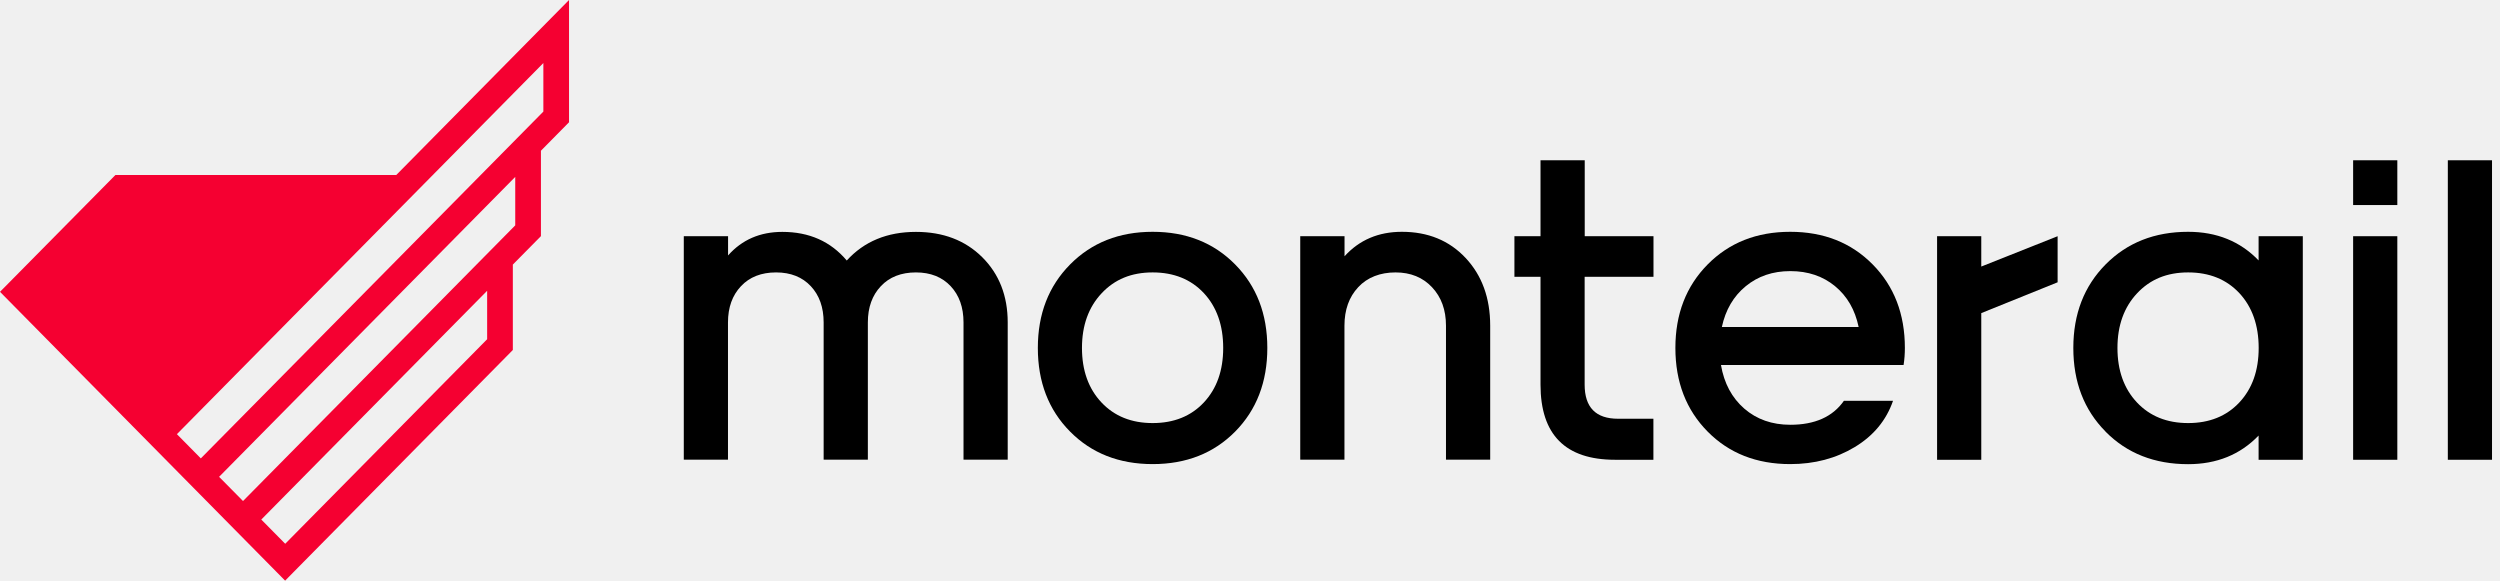
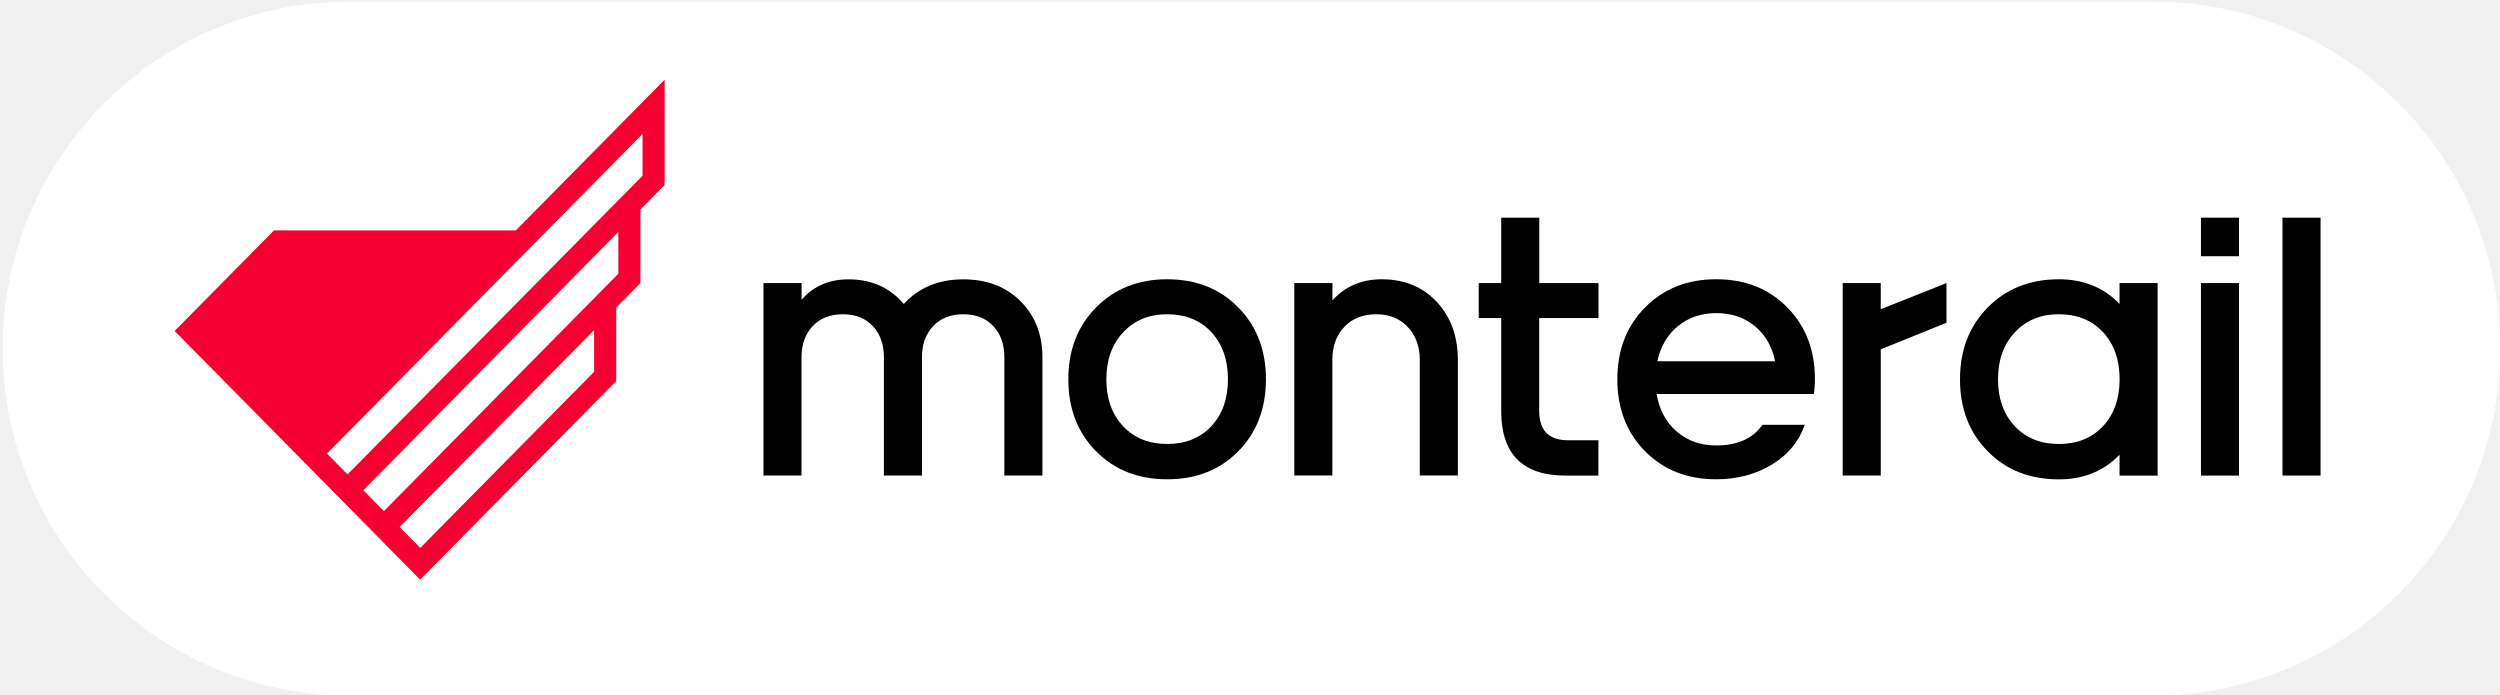
- <svg xmlns="http://www.w3.org/2000/svg" width="155" viewBox="0 0 155 36" fill="currentColor" class="desktopLayout:w-206 flex-shrink-0" data-v-6a8e395c="" data-v-86f6c3b3="">
-   <g clip-path="url(#company_name)" class="" data-v-86f6c3b3="">
-     <path d="M42.4 14.645H45.14V15.838C46.004 14.862 47.127 14.377 48.505 14.377C50.172 14.377 51.5 14.968 52.499 16.152C53.577 14.968 55.005 14.377 56.787 14.377C58.47 14.377 59.842 14.898 60.896 15.944C61.949 16.991 62.478 18.341 62.478 19.99V28.501H59.738V19.99C59.738 19.059 59.473 18.311 58.944 17.745C58.415 17.178 57.696 16.89 56.787 16.89C55.879 16.89 55.145 17.173 54.611 17.745C54.076 18.311 53.807 19.059 53.807 19.99V28.501H51.066V19.99C51.066 19.059 50.801 18.311 50.272 17.745C49.743 17.178 49.024 16.89 48.116 16.89C47.207 16.89 46.473 17.173 45.939 17.745C45.405 18.311 45.135 19.059 45.135 19.99V28.501H42.395V14.645H42.4Z" data-v-86f6c3b3="" />
-     <path d="M66.343 26.756C65.01 25.411 64.346 23.681 64.346 21.573C64.346 19.464 65.015 17.744 66.348 16.394C67.686 15.044 69.388 14.372 71.465 14.372C73.541 14.372 75.244 15.044 76.577 16.394C77.91 17.744 78.574 19.469 78.574 21.573C78.574 23.676 77.91 25.411 76.582 26.756C75.254 28.101 73.546 28.774 71.465 28.774C69.383 28.774 67.671 28.101 66.343 26.756ZM74.64 24.951C75.439 24.096 75.838 22.973 75.838 21.573C75.838 20.172 75.439 19.034 74.64 18.174C73.841 17.32 72.783 16.89 71.465 16.89C70.147 16.89 69.108 17.32 68.3 18.184C67.491 19.044 67.082 20.177 67.082 21.573C67.082 22.968 67.486 24.096 68.29 24.951C69.093 25.805 70.152 26.23 71.465 26.23C72.778 26.23 73.841 25.805 74.64 24.951Z" data-v-86f6c3b3="" />
-     <path d="M80.62 14.645H83.361V15.889C84.279 14.877 85.463 14.372 86.915 14.372C88.538 14.372 89.856 14.913 90.869 15.995C91.883 17.077 92.392 18.478 92.392 20.192V28.5H89.651V20.192C89.651 19.216 89.362 18.422 88.787 17.81C88.213 17.198 87.46 16.89 86.521 16.89C85.582 16.89 84.779 17.193 84.21 17.805C83.641 18.412 83.356 19.211 83.356 20.192V28.5H80.615V14.645H80.62Z" data-v-86f6c3b3="" />
-     <path d="M102.511 17.163H98.248V23.848C98.248 25.254 98.937 25.962 100.32 25.962H102.511V28.506H100.135C97.055 28.506 95.512 26.953 95.512 23.848V17.163H93.894V14.645H95.512V9.937H98.253V14.645H102.516V17.163H102.511Z" data-v-86f6c3b3="" />
-     <path d="M118.032 22.63H106.7C106.894 23.767 107.379 24.667 108.147 25.335C108.916 26.002 109.87 26.336 110.998 26.336C112.521 26.336 113.629 25.841 114.323 24.849H117.368C116.949 26.058 116.16 27.014 114.997 27.717C113.834 28.42 112.501 28.774 110.993 28.774C108.906 28.774 107.199 28.101 105.871 26.756C104.543 25.411 103.874 23.681 103.874 21.573C103.874 19.464 104.543 17.744 105.876 16.394C107.214 15.044 108.916 14.372 110.993 14.372C113.07 14.372 114.772 15.044 116.105 16.394C117.438 17.744 118.102 19.469 118.102 21.573C118.102 21.932 118.077 22.286 118.022 22.63H118.032ZM108.237 17.744C107.478 18.366 106.984 19.211 106.755 20.273H115.236C115.012 19.206 114.527 18.366 113.774 17.744C113.02 17.122 112.096 16.809 111.003 16.809C109.91 16.809 108.996 17.122 108.237 17.744Z" data-v-86f6c3b3="" />
-     <path d="M120.099 14.645H122.839V16.526L127.572 14.645V17.502L122.839 19.413V28.506H120.099V14.645Z" data-v-86f6c3b3="" />
-     <path d="M130.543 26.756C129.21 25.411 128.546 23.681 128.546 21.573C128.546 19.464 129.215 17.744 130.548 16.394C131.886 15.044 133.588 14.372 135.665 14.372C137.437 14.372 138.895 14.963 140.033 16.147V14.645H142.774V28.506H140.033V27.004C138.895 28.187 137.437 28.779 135.665 28.779C133.578 28.779 131.871 28.106 130.543 26.761V26.756ZM138.84 24.951C139.639 24.096 140.038 22.973 140.038 21.573C140.038 20.172 139.639 19.034 138.84 18.174C138.041 17.32 136.983 16.89 135.665 16.89C134.347 16.89 133.309 17.32 132.5 18.184C131.691 19.044 131.282 20.177 131.282 21.573C131.282 22.968 131.686 24.096 132.49 24.951C133.294 25.805 134.352 26.23 135.665 26.23C136.978 26.23 138.041 25.805 138.84 24.951Z" data-v-86f6c3b3="" />
-     <path d="M145.894 9.937H148.634V12.713H145.894V9.937ZM145.894 14.645H148.634V28.506H145.894V14.645Z" data-v-86f6c3b3="" />
-     <path d="M151.765 28.506V9.937H154.505V28.506H151.765Z" data-v-86f6c3b3="" />
+ <svg xmlns="http://www.w3.org/2000/svg" width="180" viewBox="0 0 180 50" fill="currentColor" class="desktopLayout:w-206 flex-shrink-0" data-v-6a8e395c="" data-v-86f6c3b3="" version="1.1" id="svg26" height="50">
+   <defs id="defs30" />
+   <rect style="fill:#ffffff" id="rect296" width="179.824" height="49.966" x="0.191" y="0.113" ry="24.983" />
+   <g clip-path="url(#company_name)" class="" data-v-86f6c3b3="" id="g20" transform="translate(12.57437,5.735677)">
+     <path d="m 42.4,14.645 h 2.741 v 1.193 c 0.864,-0.976 1.987,-1.461 3.365,-1.461 1.667,0 2.995,0.592 3.994,1.775 1.078,-1.183 2.506,-1.775 4.288,-1.775 1.682,0 3.055,0.521 4.109,1.568 1.053,1.047 1.583,2.397 1.583,4.046 v 8.511 h -2.741 v -8.511 c 0,-0.93 -0.265,-1.679 -0.794,-2.245 -0.529,-0.566 -1.248,-0.855 -2.157,-0.855 -0.909,0 -1.643,0.283 -2.177,0.855 -0.534,0.566 -0.804,1.315 -0.804,2.245 v 8.511 h -2.741 v -8.511 c 0,-0.93 -0.265,-1.679 -0.794,-2.245 -0.529,-0.566 -1.248,-0.855 -2.157,-0.855 -0.908,0 -1.642,0.283 -2.177,0.855 -0.534,0.566 -0.804,1.315 -0.804,2.245 v 8.511 H 42.395 V 14.645 Z" data-v-86f6c3b3="" id="path2" />
+     <path d="m 66.343,26.756 c -1.333,-1.345 -1.997,-3.075 -1.997,-5.183 0,-2.109 0.669,-3.828 2.002,-5.178 1.338,-1.35 3.04,-2.023 5.117,-2.023 2.077,0 3.779,0.672 5.112,2.023 1.333,1.35 1.997,3.075 1.997,5.178 0,2.104 -0.664,3.838 -1.992,5.183 -1.328,1.345 -3.035,2.018 -5.117,2.018 -2.082,0 -3.794,-0.673 -5.122,-2.018 z m 8.297,-1.805 c 0.799,-0.855 1.198,-1.977 1.198,-3.378 0,-1.401 -0.399,-2.539 -1.198,-3.398 -0.799,-0.855 -1.857,-1.284 -3.175,-1.284 -1.318,0 -2.356,0.43 -3.165,1.295 -0.809,0.86 -1.218,1.992 -1.218,3.388 0,1.396 0.404,2.523 1.208,3.378 0.804,0.855 1.862,1.279 3.175,1.279 1.313,0 2.376,-0.425 3.175,-1.279 z" data-v-86f6c3b3="" id="path4" />
+     <path d="m 80.62,14.645 h 2.741 v 1.244 c 0.918,-1.011 2.102,-1.517 3.554,-1.517 1.622,0 2.94,0.541 3.954,1.623 1.013,1.082 1.523,2.483 1.523,4.197 v 8.308 h -2.741 v -8.308 c 0,-0.976 -0.289,-1.77 -0.864,-2.382 -0.574,-0.612 -1.328,-0.92 -2.266,-0.92 -0.939,0 -1.742,0.303 -2.312,0.915 -0.569,0.607 -0.854,1.406 -0.854,2.387 v 8.308 H 80.615 V 14.645 Z" data-v-86f6c3b3="" id="path6" />
+     <path d="m 102.511,17.163 h -4.263 v 6.685 c 0,1.406 0.689,2.114 2.072,2.114 h 2.191 v 2.544 h -2.376 c -3.08,0 -4.623,-1.552 -4.623,-4.657 V 17.163 H 93.894 V 14.645 H 95.512 V 9.937 h 2.741 v 4.708 h 4.263 v 2.518 z" data-v-86f6c3b3="" id="path8" />
+     <path d="M 118.032,22.63 H 106.7 c 0.194,1.138 0.679,2.038 1.447,2.705 0.769,0.667 1.723,1.001 2.851,1.001 1.523,0 2.631,-0.496 3.325,-1.487 h 3.045 c -0.419,1.209 -1.208,2.164 -2.371,2.867 -1.163,0.703 -2.496,1.057 -4.004,1.057 -2.087,0 -3.794,-0.673 -5.122,-2.018 -1.328,-1.345 -1.997,-3.075 -1.997,-5.183 0,-2.109 0.669,-3.828 2.002,-5.178 1.338,-1.35 3.04,-2.023 5.117,-2.023 2.077,0 3.779,0.672 5.112,2.023 1.333,1.35 1.997,3.075 1.997,5.178 0,0.359 -0.025,0.713 -0.08,1.057 z m -9.795,-4.885 c -0.759,0.622 -1.253,1.466 -1.482,2.529 h 8.481 c -0.224,-1.067 -0.709,-1.907 -1.462,-2.529 -0.754,-0.622 -1.678,-0.935 -2.771,-0.935 -1.093,0 -2.007,0.314 -2.766,0.935 z" data-v-86f6c3b3="" id="path10" />
+     <path d="m 120.099,14.645 h 2.74 v 1.881 l 4.733,-1.881 v 2.857 l -4.733,1.911 v 9.092 h -2.74 z" data-v-86f6c3b3="" id="path12" />
+     <path d="m 130.543,26.756 c -1.333,-1.345 -1.997,-3.075 -1.997,-5.183 0,-2.109 0.669,-3.828 2.002,-5.178 1.338,-1.35 3.04,-2.023 5.117,-2.023 1.772,0 3.23,0.592 4.368,1.775 v -1.502 h 2.741 v 13.861 h -2.741 v -1.502 c -1.138,1.183 -2.596,1.775 -4.368,1.775 -2.087,0 -3.794,-0.673 -5.122,-2.018 z m 8.297,-1.805 c 0.799,-0.855 1.198,-1.977 1.198,-3.378 0,-1.401 -0.399,-2.539 -1.198,-3.398 -0.799,-0.855 -1.857,-1.284 -3.175,-1.284 -1.318,0 -2.356,0.43 -3.165,1.295 -0.809,0.86 -1.218,1.992 -1.218,3.388 0,1.396 0.404,2.523 1.208,3.378 0.804,0.855 1.862,1.279 3.175,1.279 1.313,0 2.376,-0.425 3.175,-1.279 z" data-v-86f6c3b3="" id="path14" />
+     <path d="m 145.894,9.937 h 2.74 V 12.713 h -2.74 z m 0,4.708 h 2.74 v 13.861 h -2.74 z" data-v-86f6c3b3="" id="path16" />
+     <path d="M 151.765,28.506 V 9.937 h 2.74 V 28.506 Z" data-v-86f6c3b3="" id="path18" />
  </g>
-   <g clip-path="url(#logo)" data-v-86f6c3b3="">
-     <path d="M24.572 10.852H7.154L0 18.093L17.677 36L31.741 21.755L31.796 21.699V16.404L33.538 14.64V9.345L35.28 7.58V0L24.567 10.852H24.572ZM33.688 3.909V6.918L12.451 28.42L10.968 26.918L33.688 3.909ZM31.945 10.968V13.972L15.067 31.064L13.584 29.563L31.945 10.968ZM16.2 32.212L30.203 18.028V21.032L17.683 33.714L16.2 32.212Z" fill="#F50031" data-v-86f6c3b3="" />
+   <g clip-path="url(#logo)" data-v-86f6c3b3="" id="g24" transform="translate(12.57437,5.735677)">
+     <path d="M 24.572,10.852 H 7.154 L 0,18.093 17.677,36 31.741,21.755 31.796,21.699 v -5.295 l 1.742,-1.765 V 9.345 L 35.28,7.58 V 0 L 24.567,10.852 Z M 33.688,3.909 V 6.918 L 12.451,28.42 10.968,26.918 Z m -1.742,7.059 v 3.004 L 15.067,31.064 13.584,29.563 Z M 16.2,32.212 30.203,18.028 v 3.004 L 17.683,33.714 Z" fill="#f50031" data-v-86f6c3b3="" id="path22" />
  </g>
</svg>
